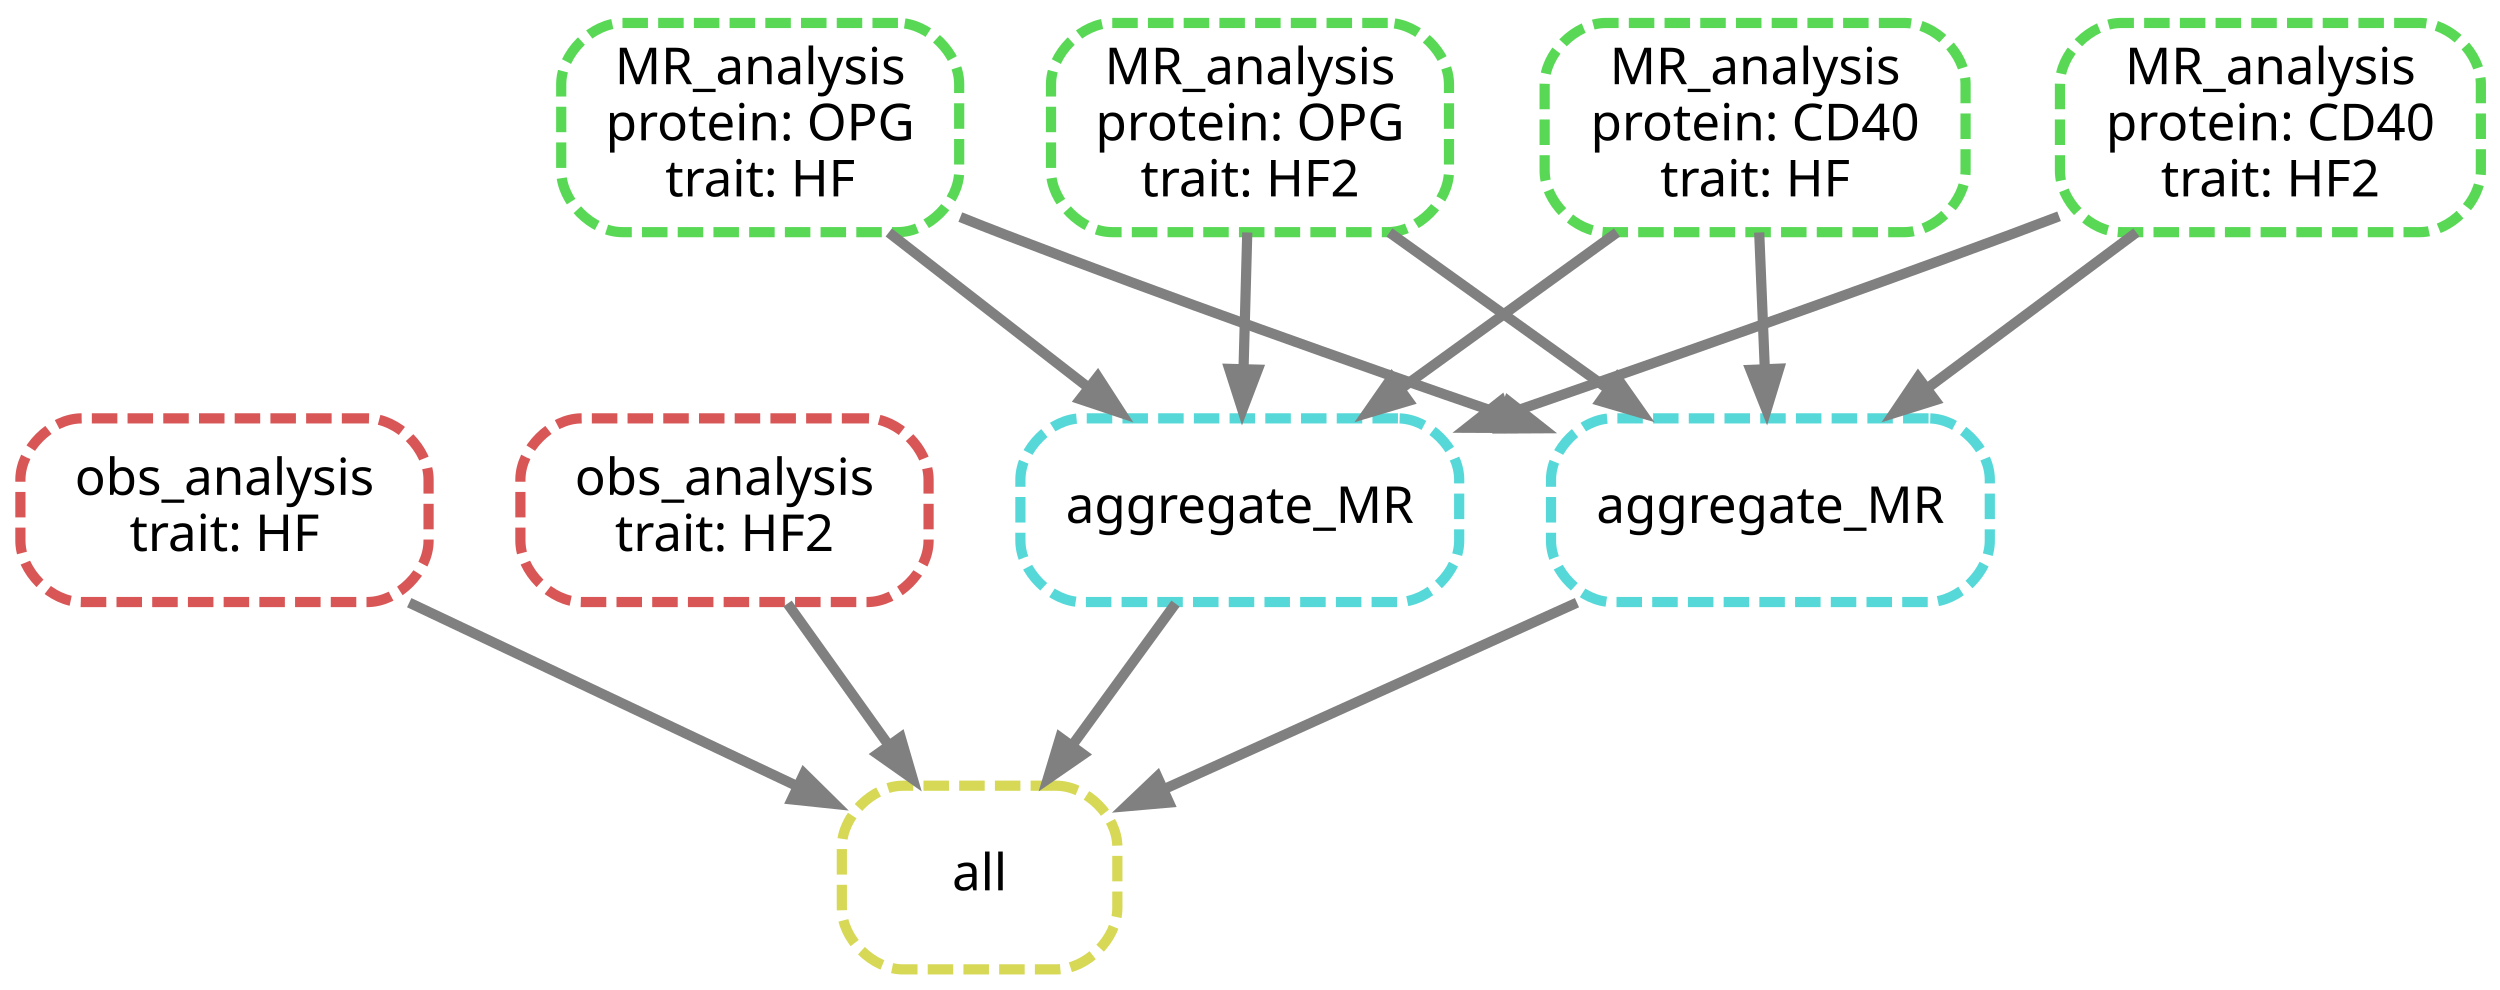
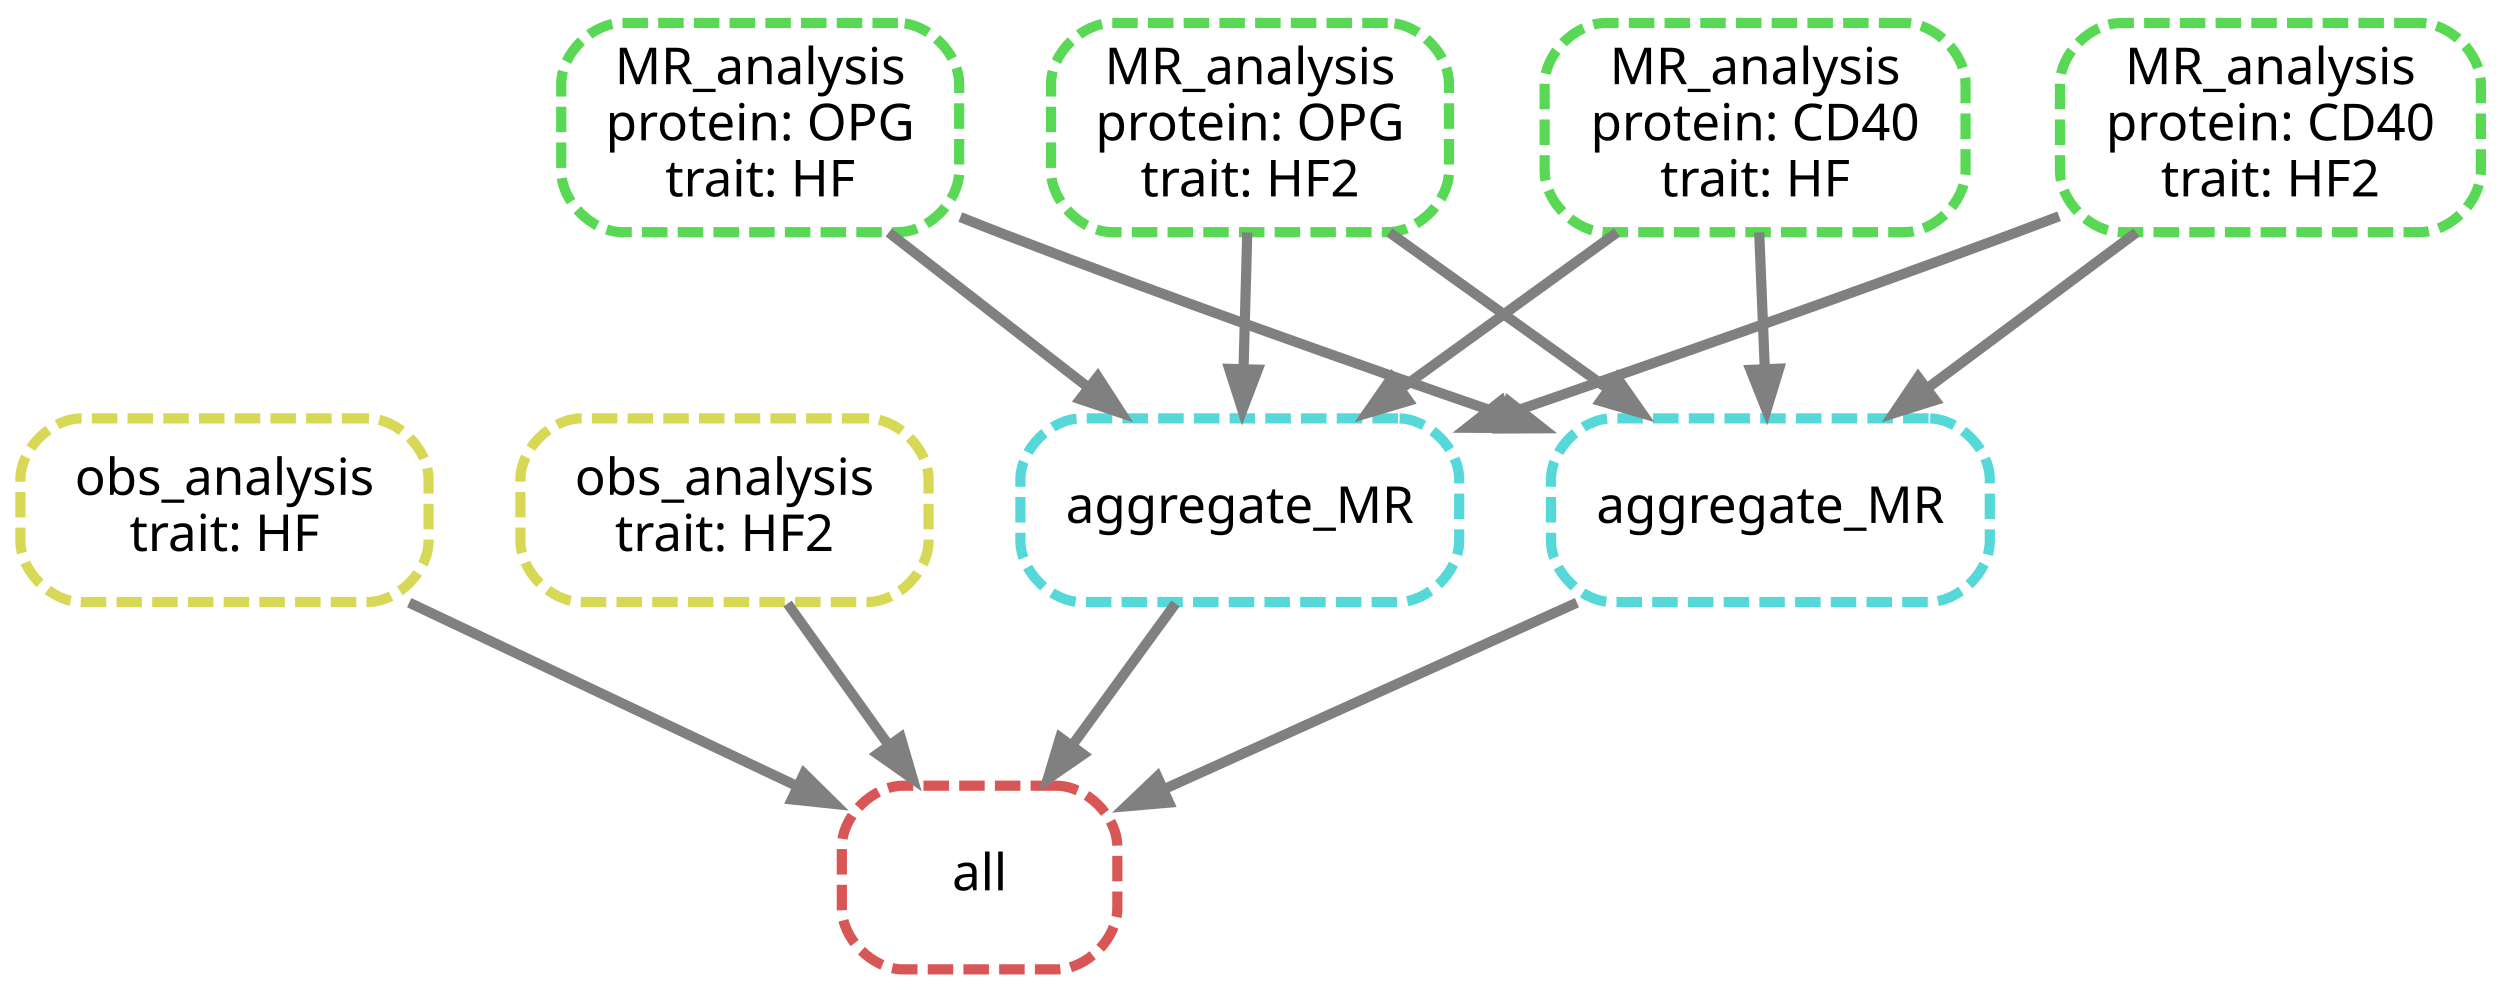
<svg xmlns="http://www.w3.org/2000/svg" width="490pt" height="194pt" viewBox="0.00 0.00 490.00 194.00">
  <g id="graph0" class="graph" transform="scale(1 1) rotate(0) translate(4 190)">
    <polygon fill="white" stroke="white" points="-4,5 -4,-190 487,-190 487,5 -4,5" />
    <g id="node1" class="node">
-       <path fill="none" stroke="#d6d856" stroke-width="2" stroke-dasharray="5,2" d="M203,-36C203,-36 173,-36 173,-36 167,-36 161,-30 161,-24 161,-24 161,-12 161,-12 161,-6 167,-0 173,-0 173,-0 203,-0 203,-0 209,-0 215,-6 215,-12 215,-12 215,-24 215,-24 215,-30 209,-36 203,-36" />
+       <path fill="none" stroke="#d85656" stroke-width="2" stroke-dasharray="5,2" d="M203,-36C203,-36 173,-36 173,-36 167,-36 161,-30 161,-24 161,-24 161,-12 161,-12 161,-6 167,-0 173,-0 173,-0 203,-0 203,-0 209,-0 215,-6 215,-12 215,-12 215,-24 215,-24 215,-30 209,-36 203,-36" />
      <text text-anchor="middle" x="188" y="-15.5" font-family="sans" font-size="10.00">all</text>
    </g>
    <g id="node2" class="node">
-       <path fill="none" stroke="#d85656" stroke-width="2" stroke-dasharray="5,2" d="M68,-108C68,-108 12,-108 12,-108 6,-108 0,-102 0,-96 0,-96 0,-84 0,-84 0,-78 6,-72 12,-72 12,-72 68,-72 68,-72 74,-72 80,-78 80,-84 80,-84 80,-96 80,-96 80,-102 74,-108 68,-108" />
+       <path fill="none" stroke="#d6d856" stroke-width="2" stroke-dasharray="5,2" d="M68,-108C68,-108 12,-108 12,-108 6,-108 0,-102 0,-96 0,-96 0,-84 0,-84 0,-78 6,-72 12,-72 12,-72 68,-72 68,-72 74,-72 80,-78 80,-84 80,-84 80,-96 80,-96 80,-102 74,-108 68,-108" />
      <text text-anchor="middle" x="40" y="-93" font-family="sans" font-size="10.00">obs_analysis</text>
      <text text-anchor="middle" x="40" y="-82" font-family="sans" font-size="10.00">trait: HF</text>
    </g>
    <g id="edge1" class="edge">
      <path fill="none" stroke="grey" stroke-width="2" d="M76.205,-71.876C99.22,-60.99 128.903,-46.951 151.899,-36.075" />
      <polygon fill="grey" stroke="grey" points="153.444,-39.216 160.988,-31.776 150.451,-32.888 153.444,-39.216" />
    </g>
    <g id="node3" class="node">
-       <path fill="none" stroke="#d85656" stroke-width="2" stroke-dasharray="5,2" d="M166,-108C166,-108 110,-108 110,-108 104,-108 98,-102 98,-96 98,-96 98,-84 98,-84 98,-78 104,-72 110,-72 110,-72 166,-72 166,-72 172,-72 178,-78 178,-84 178,-84 178,-96 178,-96 178,-102 172,-108 166,-108" />
+       <path fill="none" stroke="#d6d856" stroke-width="2" stroke-dasharray="5,2" d="M166,-108C166,-108 110,-108 110,-108 104,-108 98,-102 98,-96 98,-96 98,-84 98,-84 98,-78 104,-72 110,-72 110,-72 166,-72 166,-72 172,-72 178,-78 178,-84 178,-84 178,-96 178,-96 178,-102 172,-108 166,-108" />
      <text text-anchor="middle" x="138" y="-93" font-family="sans" font-size="10.00">obs_analysis</text>
      <text text-anchor="middle" x="138" y="-82" font-family="sans" font-size="10.00">trait: HF2</text>
    </g>
    <g id="edge2" class="edge">
      <path fill="none" stroke="grey" stroke-width="2" d="M150.36,-71.697C156.233,-63.474 163.369,-53.483 169.842,-44.421" />
      <polygon fill="grey" stroke="grey" points="172.818,-46.276 175.783,-36.104 167.122,-42.207 172.818,-46.276" />
    </g>
    <g id="node4" class="node">
      <path fill="none" stroke="#56d8d8" stroke-width="2" stroke-dasharray="5,2" d="M270,-108C270,-108 208,-108 208,-108 202,-108 196,-102 196,-96 196,-96 196,-84 196,-84 196,-78 202,-72 208,-72 208,-72 270,-72 270,-72 276,-72 282,-78 282,-84 282,-84 282,-96 282,-96 282,-102 276,-108 270,-108" />
      <text text-anchor="middle" x="239" y="-87.5" font-family="sans" font-size="10.00">aggregate_MR</text>
    </g>
    <g id="edge3" class="edge">
      <path fill="none" stroke="grey" stroke-width="2" d="M226.393,-71.697C220.403,-63.474 213.124,-53.483 206.521,-44.421" />
      <polygon fill="grey" stroke="grey" points="209.179,-42.126 200.462,-36.104 203.522,-46.248 209.179,-42.126" />
    </g>
    <g id="node5" class="node">
      <path fill="none" stroke="#59d856" stroke-width="2" stroke-dasharray="5,2" d="M369.25,-185.5C369.25,-185.5 310.75,-185.5 310.75,-185.5 304.75,-185.5 298.75,-179.5 298.75,-173.5 298.75,-173.5 298.75,-156.5 298.75,-156.5 298.75,-150.5 304.75,-144.5 310.75,-144.5 310.75,-144.5 369.25,-144.5 369.25,-144.5 375.25,-144.5 381.25,-150.5 381.25,-156.5 381.25,-156.5 381.25,-173.5 381.25,-173.5 381.25,-179.5 375.25,-185.5 369.25,-185.5" />
      <text text-anchor="middle" x="340" y="-173.5" font-family="sans" font-size="10.00">MR_analysis</text>
      <text text-anchor="middle" x="340" y="-162.5" font-family="sans" font-size="10.00">protein: CD40</text>
      <text text-anchor="middle" x="340" y="-151.5" font-family="sans" font-size="10.00">trait: HF</text>
    </g>
    <g id="edge5" class="edge">
      <path fill="none" stroke="grey" stroke-width="2" d="M312.934,-144.437C299.965,-135.064 284.348,-123.776 270.815,-113.995" />
      <polygon fill="grey" stroke="grey" points="272.855,-111.151 262.7,-108.13 268.754,-116.824 272.855,-111.151" />
    </g>
    <g id="node9" class="node">
      <path fill="none" stroke="#56d8d8" stroke-width="2" stroke-dasharray="5,2" d="M374,-108C374,-108 312,-108 312,-108 306,-108 300,-102 300,-96 300,-96 300,-84 300,-84 300,-78 306,-72 312,-72 312,-72 374,-72 374,-72 380,-72 386,-78 386,-84 386,-84 386,-96 386,-96 386,-102 380,-108 374,-108" />
      <text text-anchor="middle" x="343" y="-87.5" font-family="sans" font-size="10.00">aggregate_MR</text>
    </g>
    <g id="edge9" class="edge">
      <path fill="none" stroke="grey" stroke-width="2" d="M340.804,-144.437C341.135,-136.391 341.523,-126.933 341.881,-118.228" />
      <polygon fill="grey" stroke="grey" points="345.382,-118.265 342.296,-108.13 338.388,-117.977 345.382,-118.265" />
    </g>
    <g id="node6" class="node">
      <path fill="none" stroke="#59d856" stroke-width="2" stroke-dasharray="5,2" d="M470.25,-185.5C470.25,-185.5 411.75,-185.5 411.75,-185.5 405.75,-185.5 399.75,-179.5 399.75,-173.5 399.75,-173.5 399.75,-156.5 399.75,-156.5 399.75,-150.5 405.75,-144.5 411.75,-144.5 411.75,-144.5 470.25,-144.5 470.25,-144.5 476.25,-144.5 482.25,-150.5 482.25,-156.5 482.25,-156.5 482.25,-173.5 482.25,-173.5 482.25,-179.5 476.25,-185.5 470.25,-185.5" />
      <text text-anchor="middle" x="441" y="-173.5" font-family="sans" font-size="10.00">MR_analysis</text>
      <text text-anchor="middle" x="441" y="-162.5" font-family="sans" font-size="10.00">protein: CD40</text>
      <text text-anchor="middle" x="441" y="-151.5" font-family="sans" font-size="10.00">trait: HF2</text>
    </g>
    <g id="edge6" class="edge">
      <path fill="none" stroke="grey" stroke-width="2" d="M399.576,-147.611C396.341,-146.375 393.12,-145.159 390,-144 357.475,-131.919 320.749,-119.012 291.661,-108.96" />
      <polygon fill="grey" stroke="grey" points="292.701,-105.617 282.106,-105.666 290.419,-112.235 292.701,-105.617" />
    </g>
    <g id="edge10" class="edge">
      <path fill="none" stroke="grey" stroke-width="2" d="M414.738,-144.437C402.273,-135.153 387.287,-123.989 374.242,-114.272" />
      <polygon fill="grey" stroke="grey" points="376.106,-111.297 365.996,-108.13 371.925,-116.91 376.106,-111.297" />
    </g>
    <g id="node7" class="node">
      <path fill="none" stroke="#59d856" stroke-width="2" stroke-dasharray="5,2" d="M172,-185.5C172,-185.5 118,-185.5 118,-185.5 112,-185.5 106,-179.5 106,-173.5 106,-173.5 106,-156.5 106,-156.5 106,-150.5 112,-144.5 118,-144.5 118,-144.5 172,-144.5 172,-144.5 178,-144.5 184,-150.5 184,-156.5 184,-156.5 184,-173.5 184,-173.5 184,-179.5 178,-185.5 172,-185.5" />
      <text text-anchor="middle" x="145" y="-173.5" font-family="sans" font-size="10.00">MR_analysis</text>
      <text text-anchor="middle" x="145" y="-162.5" font-family="sans" font-size="10.00">protein: OPG</text>
      <text text-anchor="middle" x="145" y="-151.5" font-family="sans" font-size="10.00">trait: HF</text>
    </g>
    <g id="edge7" class="edge">
      <path fill="none" stroke="grey" stroke-width="2" d="M170.19,-144.437C182.146,-135.153 196.521,-123.989 209.033,-114.272" />
      <polygon fill="grey" stroke="grey" points="211.191,-117.028 216.943,-108.13 206.898,-111.499 211.191,-117.028" />
    </g>
    <g id="edge11" class="edge">
      <path fill="none" stroke="grey" stroke-width="2" d="M184.222,-147.451C187.185,-146.264 190.135,-145.102 193,-144 225.077,-131.661 261.41,-118.796 290.283,-108.83" />
      <polygon fill="grey" stroke="grey" points="291.454,-112.129 299.772,-105.567 289.177,-105.51 291.454,-112.129" />
    </g>
    <g id="node8" class="node">
      <path fill="none" stroke="#59d856" stroke-width="2" stroke-dasharray="5,2" d="M268,-185.5C268,-185.5 214,-185.5 214,-185.5 208,-185.5 202,-179.5 202,-173.5 202,-173.5 202,-156.5 202,-156.5 202,-150.5 208,-144.5 214,-144.5 214,-144.5 268,-144.5 268,-144.5 274,-144.5 280,-150.5 280,-156.5 280,-156.5 280,-173.5 280,-173.5 280,-179.5 274,-185.5 268,-185.5" />
      <text text-anchor="middle" x="241" y="-173.5" font-family="sans" font-size="10.00">MR_analysis</text>
      <text text-anchor="middle" x="241" y="-162.5" font-family="sans" font-size="10.00">protein: OPG</text>
      <text text-anchor="middle" x="241" y="-151.5" font-family="sans" font-size="10.00">trait: HF2</text>
    </g>
    <g id="edge8" class="edge">
      <path fill="none" stroke="grey" stroke-width="2" d="M240.464,-144.437C240.244,-136.391 239.984,-126.933 239.746,-118.228" />
      <polygon fill="grey" stroke="grey" points="243.242,-118.03 239.469,-108.13 236.245,-118.222 243.242,-118.03" />
    </g>
    <g id="edge12" class="edge">
      <path fill="none" stroke="grey" stroke-width="2" d="M268.334,-144.437C281.431,-135.064 297.203,-123.776 310.87,-113.995" />
      <polygon fill="grey" stroke="grey" points="312.97,-116.796 319.065,-108.13 308.896,-111.103 312.97,-116.796" />
    </g>
    <g id="edge4" class="edge">
      <path fill="none" stroke="grey" stroke-width="2" d="M305.083,-71.876C280.555,-60.799 248.797,-46.457 224.546,-35.505" />
      <polygon fill="grey" stroke="grey" points="225.874,-32.264 215.319,-31.338 222.992,-38.644 225.874,-32.264" />
    </g>
  </g>
</svg>
